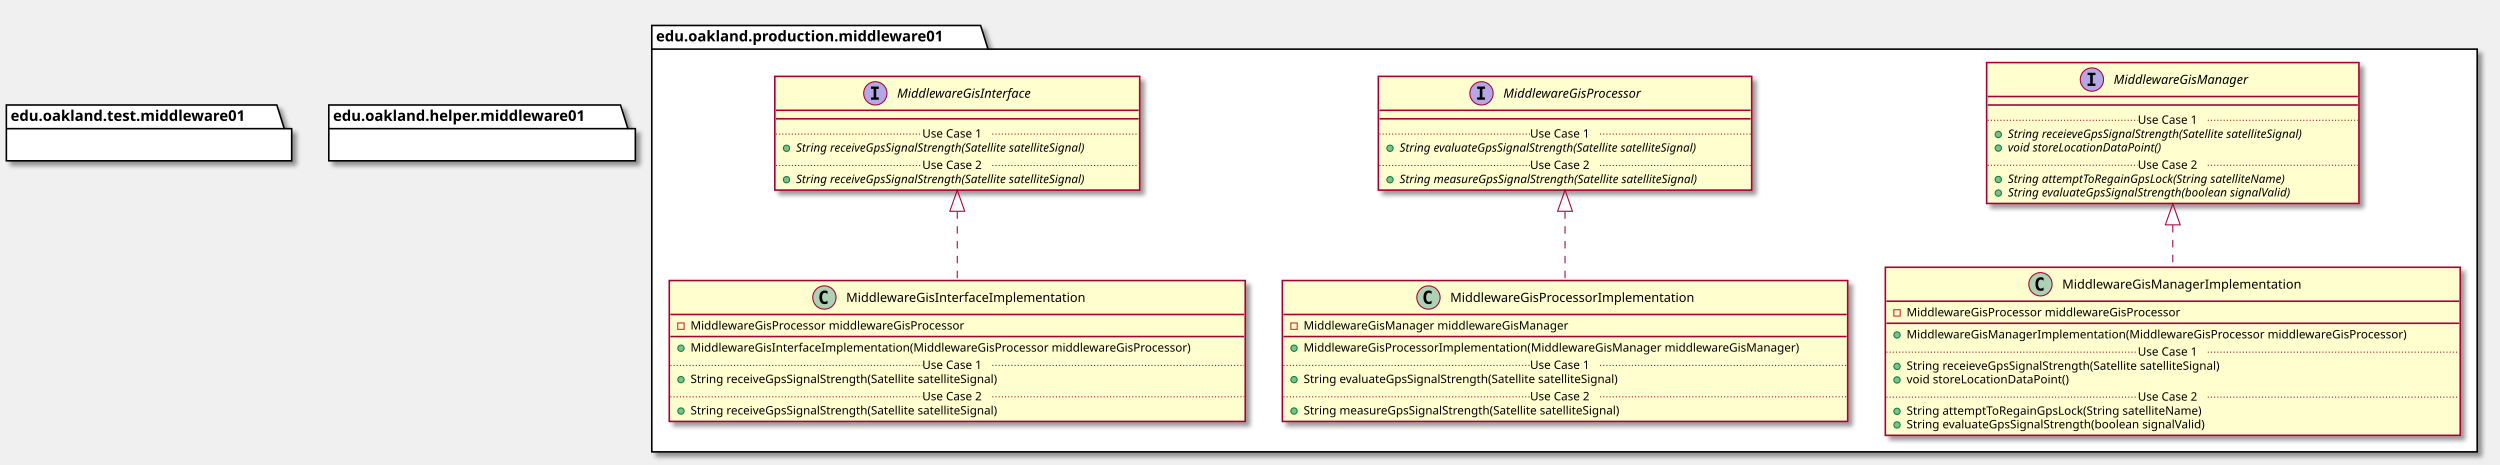
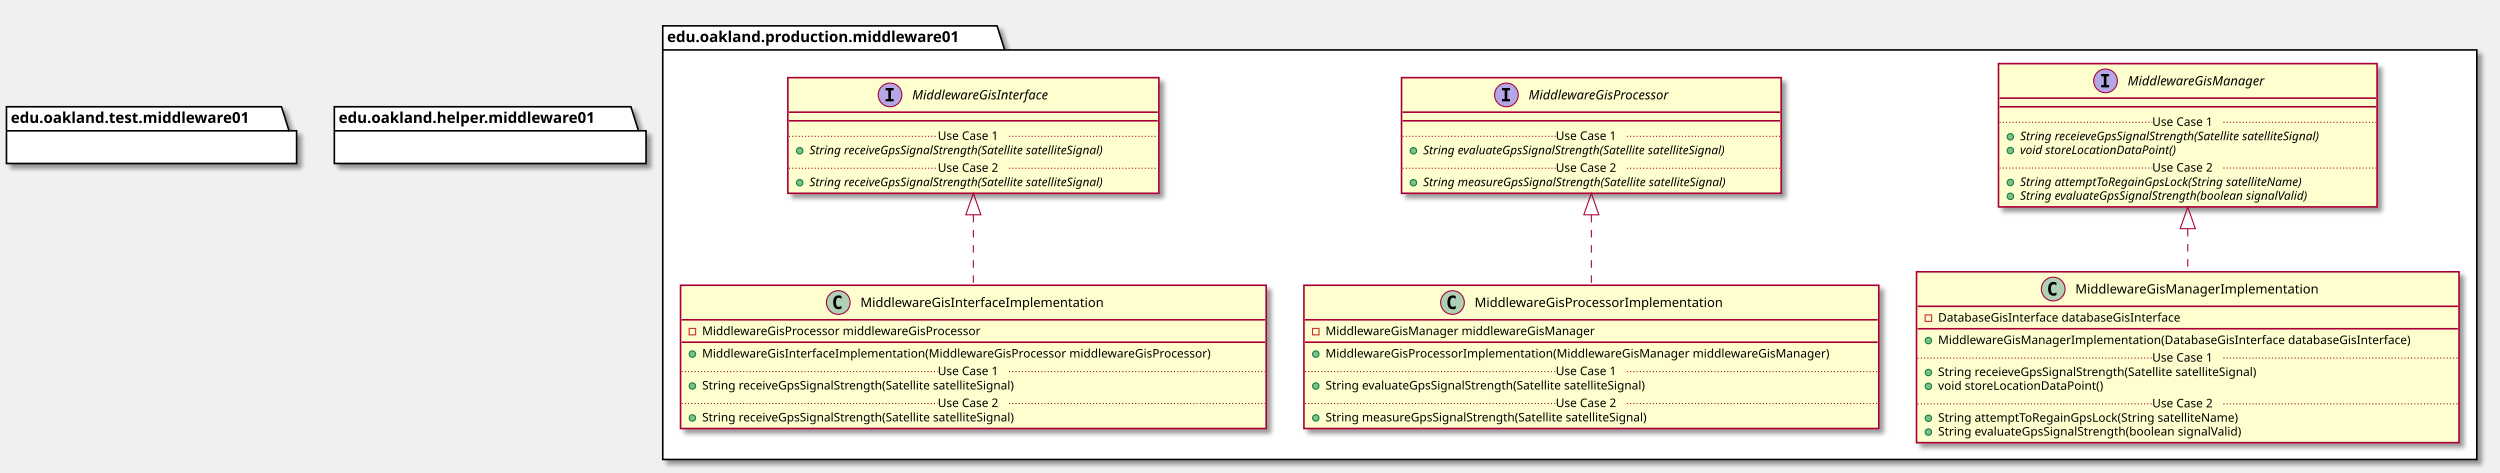
- <svg xmlns="http://www.w3.org/2000/svg" contentScriptType="application/ecmascript" contentStyleType="text/css" height="438px" preserveAspectRatio="none" style="width:2357px;height:438px;" version="1.1" viewBox="0 0 2357 438" width="2357px" zoomAndPan="magnify">
+ <svg xmlns="http://www.w3.org/2000/svg" contentScriptType="application/ecmascript" contentStyleType="text/css" height="438px" preserveAspectRatio="none" style="width:2318px;height:438px;" version="1.1" viewBox="0 0 2318 438" width="2318px" zoomAndPan="magnify">
  <defs>
-     <filter height="300%" id="f8go4pzbs0zt7" width="300%" x="-1" y="-1">
+     <filter height="300%" id="fey8hjuho7hvv" width="300%" x="-1" y="-1">
      <feGaussianBlur result="blurOut" stdDeviation="2.0" />
      <feColorMatrix in="blurOut" result="blurOut2" type="matrix" values="0 0 0 0 0 0 0 0 0 0 0 0 0 0 0 0 0 0 .4 0" />
      <feOffset dx="4.0" dy="4.0" in="blurOut2" result="blurOut3" />
      <feBlend in="SourceGraphic" in2="blurOut3" mode="normal" />
    </filter>
  </defs>
  <g>
-     <polygon fill="#FFFFFF" filter="url(#f8go4pzbs0zt7)" points="614.5,24,924.5,24,931.5,46.297,2335.5,46.297,2335.5,426,614.5,426,614.5,24" style="stroke: #000000; stroke-width: 1.5;" />
+     <polygon fill="#FFFFFF" filter="url(#fey8hjuho7hvv)" points="614.5,24,924.5,24,931.5,46.297,2296.5,46.297,2296.5,426,614.5,426,614.5,24" style="stroke: #000000; stroke-width: 1.5;" />
    <line style="stroke: #000000; stroke-width: 1.5;" x1="614.5" x2="931.5" y1="46.297" y2="46.297" />
    <text fill="#000000" font-family="sans-serif" font-size="14" font-weight="bold" lengthAdjust="spacingAndGlyphs" textLength="304" x="618.5" y="38.995">edu.oakland.production.middleware01</text>
-     <rect fill="#FEFECE" filter="url(#f8go4pzbs0zt7)" height="107.219" id="MiddlewareGisInterface" style="stroke: #A80036; stroke-width: 1.5;" width="344" x="730.5" y="72" />
+     <rect fill="#FEFECE" filter="url(#fey8hjuho7hvv)" height="107.219" id="MiddlewareGisInterface" style="stroke: #A80036; stroke-width: 1.5;" width="344" x="730.5" y="72" />
    <ellipse cx="825.25" cy="88" fill="#B4A7E5" rx="11" ry="11" style="stroke: #A80036; stroke-width: 1.0;" />
    <path d="M821.172,83.766 L821.172,81.609 L828.562,81.609 L828.562,83.766 L826.094,83.766 L826.094,91.844 L828.562,91.844 L828.562,94 L821.172,94 L821.172,91.844 L823.641,91.844 L823.641,83.766 L821.172,83.766 Z " />
    <text fill="#000000" font-family="sans-serif" font-size="12" font-style="italic" lengthAdjust="spacingAndGlyphs" textLength="146" x="845.75" y="92.154">MiddlewareGisInterface</text>
    <line style="stroke: #A80036; stroke-width: 1.5;" x1="731.5" x2="1073.5" y1="104" y2="104" />
    <line style="stroke: #A80036; stroke-width: 1.5;" x1="731.5" x2="1073.5" y1="112" y2="112" />
    <ellipse cx="741.5" cy="139.805" fill="#84BE84" rx="3" ry="3" style="stroke: #038048; stroke-width: 1.0;" />
    <text fill="#000000" font-family="sans-serif" font-size="11" font-style="italic" lengthAdjust="spacingAndGlyphs" textLength="318" x="750.5" y="143.015">String receiveGpsSignalStrength(Satellite satelliteSignal)</text>
    <line style="stroke: #A80036; stroke-width: 1.0; stroke-dasharray: 1.0,2.0;" x1="731.5" x2="869.5" y1="126.402" y2="126.402" />
    <text fill="#000000" font-family="sans-serif" font-size="11" lengthAdjust="spacingAndGlyphs" textLength="66" x="869.5" y="129.71">Use Case 1</text>
    <line style="stroke: #A80036; stroke-width: 1.0; stroke-dasharray: 1.0,2.0;" x1="935.5" x2="1073.5" y1="126.402" y2="126.402" />
    <ellipse cx="741.5" cy="169.414" fill="#84BE84" rx="3" ry="3" style="stroke: #038048; stroke-width: 1.0;" />
    <text fill="#000000" font-family="sans-serif" font-size="11" font-style="italic" lengthAdjust="spacingAndGlyphs" textLength="318" x="750.5" y="172.625">String receiveGpsSignalStrength(Satellite satelliteSignal)</text>
    <line style="stroke: #A80036; stroke-width: 1.0; stroke-dasharray: 1.0,2.0;" x1="731.5" x2="869.5" y1="156.012" y2="156.012" />
    <text fill="#000000" font-family="sans-serif" font-size="11" lengthAdjust="spacingAndGlyphs" textLength="66" x="869.5" y="159.32">Use Case 2</text>
    <line style="stroke: #A80036; stroke-width: 1.0; stroke-dasharray: 1.0,2.0;" x1="935.5" x2="1073.5" y1="156.012" y2="156.012" />
-     <rect fill="#FEFECE" filter="url(#f8go4pzbs0zt7)" height="107.219" id="MiddlewareGisProcessor" style="stroke: #A80036; stroke-width: 1.5;" width="352" x="1299.5" y="72" />
+     <rect fill="#FEFECE" filter="url(#fey8hjuho7hvv)" height="107.219" id="MiddlewareGisProcessor" style="stroke: #A80036; stroke-width: 1.5;" width="352" x="1299.5" y="72" />
    <ellipse cx="1396.75" cy="88" fill="#B4A7E5" rx="11" ry="11" style="stroke: #A80036; stroke-width: 1.0;" />
    <path d="M1392.672,83.766 L1392.672,81.609 L1400.062,81.609 L1400.062,83.766 L1397.594,83.766 L1397.594,91.844 L1400.062,91.844 L1400.062,94 L1392.672,94 L1392.672,91.844 L1395.141,91.844 L1395.141,83.766 L1392.672,83.766 Z " />
    <text fill="#000000" font-family="sans-serif" font-size="12" font-style="italic" lengthAdjust="spacingAndGlyphs" textLength="149" x="1417.25" y="92.154">MiddlewareGisProcessor</text>
    <line style="stroke: #A80036; stroke-width: 1.5;" x1="1300.5" x2="1650.5" y1="104" y2="104" />
    <line style="stroke: #A80036; stroke-width: 1.5;" x1="1300.5" x2="1650.5" y1="112" y2="112" />
    <ellipse cx="1310.5" cy="139.805" fill="#84BE84" rx="3" ry="3" style="stroke: #038048; stroke-width: 1.0;" />
    <text fill="#000000" font-family="sans-serif" font-size="11" font-style="italic" lengthAdjust="spacingAndGlyphs" textLength="325" x="1319.5" y="143.015">String evaluateGpsSignalStrength(Satellite satelliteSignal)</text>
    <line style="stroke: #A80036; stroke-width: 1.0; stroke-dasharray: 1.0,2.0;" x1="1300.5" x2="1442.5" y1="126.402" y2="126.402" />
    <text fill="#000000" font-family="sans-serif" font-size="11" lengthAdjust="spacingAndGlyphs" textLength="66" x="1442.5" y="129.71">Use Case 1</text>
    <line style="stroke: #A80036; stroke-width: 1.0; stroke-dasharray: 1.0,2.0;" x1="1508.5" x2="1650.5" y1="126.402" y2="126.402" />
    <ellipse cx="1310.5" cy="169.414" fill="#84BE84" rx="3" ry="3" style="stroke: #038048; stroke-width: 1.0;" />
    <text fill="#000000" font-family="sans-serif" font-size="11" font-style="italic" lengthAdjust="spacingAndGlyphs" textLength="326" x="1319.5" y="172.625">String measureGpsSignalStrength(Satellite satelliteSignal)</text>
    <line style="stroke: #A80036; stroke-width: 1.0; stroke-dasharray: 1.0,2.0;" x1="1300.5" x2="1442.5" y1="156.012" y2="156.012" />
    <text fill="#000000" font-family="sans-serif" font-size="11" lengthAdjust="spacingAndGlyphs" textLength="66" x="1442.5" y="159.32">Use Case 2</text>
    <line style="stroke: #A80036; stroke-width: 1.0; stroke-dasharray: 1.0,2.0;" x1="1508.5" x2="1650.5" y1="156.012" y2="156.012" />
-     <rect fill="#FEFECE" filter="url(#f8go4pzbs0zt7)" height="132.828" id="MiddlewareGisManager" style="stroke: #A80036; stroke-width: 1.5;" width="351" x="1873" y="59" />
-     <ellipse cx="1972.25" cy="75" fill="#B4A7E5" rx="11" ry="11" style="stroke: #A80036; stroke-width: 1.0;" />
-     <path d="M1968.172,70.766 L1968.172,68.609 L1975.562,68.609 L1975.562,70.766 L1973.094,70.766 L1973.094,78.844 L1975.562,78.844 L1975.562,81 L1968.172,81 L1968.172,78.844 L1970.641,78.844 L1970.641,70.766 L1968.172,70.766 Z " />
-     <text fill="#000000" font-family="sans-serif" font-size="12" font-style="italic" lengthAdjust="spacingAndGlyphs" textLength="144" x="1992.75" y="79.154">MiddlewareGisManager</text>
-     <line style="stroke: #A80036; stroke-width: 1.5;" x1="1874" x2="2223" y1="91" y2="91" />
-     <line style="stroke: #A80036; stroke-width: 1.5;" x1="1874" x2="2223" y1="99" y2="99" />
-     <ellipse cx="1884" cy="126.805" fill="#84BE84" rx="3" ry="3" style="stroke: #038048; stroke-width: 1.0;" />
-     <text fill="#000000" font-family="sans-serif" font-size="11" font-style="italic" lengthAdjust="spacingAndGlyphs" textLength="325" x="1893" y="130.015">String receieveGpsSignalStrength(Satellite satelliteSignal)</text>
-     <ellipse cx="1884" cy="139.609" fill="#84BE84" rx="3" ry="3" style="stroke: #038048; stroke-width: 1.0;" />
-     <text fill="#000000" font-family="sans-serif" font-size="11" font-style="italic" lengthAdjust="spacingAndGlyphs" textLength="166" x="1893" y="142.82">void storeLocationDataPoint()</text>
-     <line style="stroke: #A80036; stroke-width: 1.0; stroke-dasharray: 1.0,2.0;" x1="1874" x2="2015.5" y1="113.402" y2="113.402" />
-     <text fill="#000000" font-family="sans-serif" font-size="11" lengthAdjust="spacingAndGlyphs" textLength="66" x="2015.5" y="116.71">Use Case 1</text>
-     <line style="stroke: #A80036; stroke-width: 1.0; stroke-dasharray: 1.0,2.0;" x1="2081.5" x2="2223" y1="113.402" y2="113.402" />
-     <ellipse cx="1884" cy="169.219" fill="#84BE84" rx="3" ry="3" style="stroke: #038048; stroke-width: 1.0;" />
-     <text fill="#000000" font-family="sans-serif" font-size="11" font-style="italic" lengthAdjust="spacingAndGlyphs" textLength="303" x="1893" y="172.429">String attemptToRegainGpsLock(String satelliteName)</text>
-     <ellipse cx="1884" cy="182.023" fill="#84BE84" rx="3" ry="3" style="stroke: #038048; stroke-width: 1.0;" />
-     <text fill="#000000" font-family="sans-serif" font-size="11" font-style="italic" lengthAdjust="spacingAndGlyphs" textLength="308" x="1893" y="185.234">String evaluateGpsSignalStrength(boolean signalValid)</text>
-     <line style="stroke: #A80036; stroke-width: 1.0; stroke-dasharray: 1.0,2.0;" x1="1874" x2="2015.5" y1="155.816" y2="155.816" />
-     <text fill="#000000" font-family="sans-serif" font-size="11" lengthAdjust="spacingAndGlyphs" textLength="66" x="2015.5" y="159.125">Use Case 2</text>
-     <line style="stroke: #A80036; stroke-width: 1.0; stroke-dasharray: 1.0,2.0;" x1="2081.5" x2="2223" y1="155.816" y2="155.816" />
-     <rect fill="#FEFECE" filter="url(#f8go4pzbs0zt7)" height="132.828" id="MiddlewareGisInterfaceImplementation" style="stroke: #A80036; stroke-width: 1.5;" width="543" x="631" y="264.5" />
+     <rect fill="#FEFECE" filter="url(#fey8hjuho7hvv)" height="132.828" id="MiddlewareGisManager" style="stroke: #A80036; stroke-width: 1.5;" width="351" x="1853" y="59" />
+     <ellipse cx="1952.25" cy="75" fill="#B4A7E5" rx="11" ry="11" style="stroke: #A80036; stroke-width: 1.0;" />
+     <path d="M1948.172,70.766 L1948.172,68.609 L1955.562,68.609 L1955.562,70.766 L1953.094,70.766 L1953.094,78.844 L1955.562,78.844 L1955.562,81 L1948.172,81 L1948.172,78.844 L1950.641,78.844 L1950.641,70.766 L1948.172,70.766 Z " />
+     <text fill="#000000" font-family="sans-serif" font-size="12" font-style="italic" lengthAdjust="spacingAndGlyphs" textLength="144" x="1972.75" y="79.154">MiddlewareGisManager</text>
+     <line style="stroke: #A80036; stroke-width: 1.5;" x1="1854" x2="2203" y1="91" y2="91" />
+     <line style="stroke: #A80036; stroke-width: 1.5;" x1="1854" x2="2203" y1="99" y2="99" />
+     <ellipse cx="1864" cy="126.805" fill="#84BE84" rx="3" ry="3" style="stroke: #038048; stroke-width: 1.0;" />
+     <text fill="#000000" font-family="sans-serif" font-size="11" font-style="italic" lengthAdjust="spacingAndGlyphs" textLength="325" x="1873" y="130.015">String receieveGpsSignalStrength(Satellite satelliteSignal)</text>
+     <ellipse cx="1864" cy="139.609" fill="#84BE84" rx="3" ry="3" style="stroke: #038048; stroke-width: 1.0;" />
+     <text fill="#000000" font-family="sans-serif" font-size="11" font-style="italic" lengthAdjust="spacingAndGlyphs" textLength="166" x="1873" y="142.82">void storeLocationDataPoint()</text>
+     <line style="stroke: #A80036; stroke-width: 1.0; stroke-dasharray: 1.0,2.0;" x1="1854" x2="1995.5" y1="113.402" y2="113.402" />
+     <text fill="#000000" font-family="sans-serif" font-size="11" lengthAdjust="spacingAndGlyphs" textLength="66" x="1995.5" y="116.71">Use Case 1</text>
+     <line style="stroke: #A80036; stroke-width: 1.0; stroke-dasharray: 1.0,2.0;" x1="2061.5" x2="2203" y1="113.402" y2="113.402" />
+     <ellipse cx="1864" cy="169.219" fill="#84BE84" rx="3" ry="3" style="stroke: #038048; stroke-width: 1.0;" />
+     <text fill="#000000" font-family="sans-serif" font-size="11" font-style="italic" lengthAdjust="spacingAndGlyphs" textLength="303" x="1873" y="172.429">String attemptToRegainGpsLock(String satelliteName)</text>
+     <ellipse cx="1864" cy="182.023" fill="#84BE84" rx="3" ry="3" style="stroke: #038048; stroke-width: 1.0;" />
+     <text fill="#000000" font-family="sans-serif" font-size="11" font-style="italic" lengthAdjust="spacingAndGlyphs" textLength="308" x="1873" y="185.234">String evaluateGpsSignalStrength(boolean signalValid)</text>
+     <line style="stroke: #A80036; stroke-width: 1.0; stroke-dasharray: 1.0,2.0;" x1="1854" x2="1995.5" y1="155.816" y2="155.816" />
+     <text fill="#000000" font-family="sans-serif" font-size="11" lengthAdjust="spacingAndGlyphs" textLength="66" x="1995.5" y="159.125">Use Case 2</text>
+     <line style="stroke: #A80036; stroke-width: 1.0; stroke-dasharray: 1.0,2.0;" x1="2061.5" x2="2203" y1="155.816" y2="155.816" />
+     <rect fill="#FEFECE" filter="url(#fey8hjuho7hvv)" height="132.828" id="MiddlewareGisInterfaceImplementation" style="stroke: #A80036; stroke-width: 1.5;" width="543" x="631" y="264.5" />
    <ellipse cx="777.25" cy="280.5" fill="#ADD1B2" rx="11" ry="11" style="stroke: #A80036; stroke-width: 1.0;" />
    <path d="M780.219,286.141 Q779.641,286.438 779,286.578 Q778.359,286.734 777.656,286.734 Q775.156,286.734 773.828,285.094 Q772.516,283.438 772.516,280.312 Q772.516,277.188 773.828,275.531 Q775.156,273.875 777.656,273.875 Q778.359,273.875 779,274.031 Q779.656,274.188 780.219,274.484 L780.219,277.203 Q779.594,276.625 779,276.359 Q778.406,276.078 777.781,276.078 Q776.438,276.078 775.75,277.156 Q775.062,278.219 775.062,280.312 Q775.062,282.406 775.75,283.484 Q776.438,284.547 777.781,284.547 Q778.406,284.547 779,284.281 Q779.594,284 780.219,283.422 L780.219,286.141 Z " />
    <text fill="#000000" font-family="sans-serif" font-size="12" lengthAdjust="spacingAndGlyphs" textLength="242" x="797.75" y="284.654">MiddlewareGisInterfaceImplementation</text>
    <line style="stroke: #A80036; stroke-width: 1.5;" x1="632" x2="1173" y1="296.5" y2="296.5" />
    <rect fill="none" height="6" style="stroke: #C82930; stroke-width: 1.0;" width="6" x="639" y="304.5" />
    <text fill="#000000" font-family="sans-serif" font-size="11" lengthAdjust="spacingAndGlyphs" textLength="288" x="651" y="310.71">MiddlewareGisProcessor middlewareGisProcessor</text>
    <line style="stroke: #A80036; stroke-width: 1.5;" x1="632" x2="1173" y1="317.305" y2="317.305" />
    <ellipse cx="642" cy="328.305" fill="#84BE84" rx="3" ry="3" style="stroke: #038048; stroke-width: 1.0;" />
    <text fill="#000000" font-family="sans-serif" font-size="11" lengthAdjust="spacingAndGlyphs" textLength="517" x="651" y="331.515">MiddlewareGisInterfaceImplementation(MiddlewareGisProcessor middlewareGisProcessor)</text>
    <ellipse cx="642" cy="357.914" fill="#84BE84" rx="3" ry="3" style="stroke: #038048; stroke-width: 1.0;" />
    <text fill="#000000" font-family="sans-serif" font-size="11" lengthAdjust="spacingAndGlyphs" textLength="324" x="651" y="361.125">String receiveGpsSignalStrength(Satellite satelliteSignal)</text>
    <line style="stroke: #A80036; stroke-width: 1.0; stroke-dasharray: 1.0,2.0;" x1="632" x2="869.5" y1="344.512" y2="344.512" />
    <text fill="#000000" font-family="sans-serif" font-size="11" lengthAdjust="spacingAndGlyphs" textLength="66" x="869.5" y="347.82">Use Case 1</text>
    <line style="stroke: #A80036; stroke-width: 1.0; stroke-dasharray: 1.0,2.0;" x1="935.5" x2="1173" y1="344.512" y2="344.512" />
    <ellipse cx="642" cy="387.523" fill="#84BE84" rx="3" ry="3" style="stroke: #038048; stroke-width: 1.0;" />
    <text fill="#000000" font-family="sans-serif" font-size="11" lengthAdjust="spacingAndGlyphs" textLength="324" x="651" y="390.734">String receiveGpsSignalStrength(Satellite satelliteSignal)</text>
    <line style="stroke: #A80036; stroke-width: 1.0; stroke-dasharray: 1.0,2.0;" x1="632" x2="869.5" y1="374.121" y2="374.121" />
    <text fill="#000000" font-family="sans-serif" font-size="11" lengthAdjust="spacingAndGlyphs" textLength="66" x="869.5" y="377.429">Use Case 2</text>
    <line style="stroke: #A80036; stroke-width: 1.0; stroke-dasharray: 1.0,2.0;" x1="935.5" x2="1173" y1="374.121" y2="374.121" />
-     <rect fill="#FEFECE" filter="url(#f8go4pzbs0zt7)" height="132.828" id="MiddlewareGisProcessorImplementation" style="stroke: #A80036; stroke-width: 1.5;" width="533" x="1209" y="264.5" />
+     <rect fill="#FEFECE" filter="url(#fey8hjuho7hvv)" height="132.828" id="MiddlewareGisProcessorImplementation" style="stroke: #A80036; stroke-width: 1.5;" width="533" x="1209" y="264.5" />
    <ellipse cx="1346.75" cy="280.5" fill="#ADD1B2" rx="11" ry="11" style="stroke: #A80036; stroke-width: 1.0;" />
    <path d="M1349.719,286.141 Q1349.141,286.438 1348.5,286.578 Q1347.859,286.734 1347.156,286.734 Q1344.656,286.734 1343.328,285.094 Q1342.016,283.438 1342.016,280.312 Q1342.016,277.188 1343.328,275.531 Q1344.656,273.875 1347.156,273.875 Q1347.859,273.875 1348.5,274.031 Q1349.156,274.188 1349.719,274.484 L1349.719,277.203 Q1349.094,276.625 1348.5,276.359 Q1347.906,276.078 1347.281,276.078 Q1345.938,276.078 1345.25,277.156 Q1344.562,278.219 1344.562,280.312 Q1344.562,282.406 1345.25,283.484 Q1345.938,284.547 1347.281,284.547 Q1347.906,284.547 1348.5,284.281 Q1349.094,284 1349.719,283.422 L1349.719,286.141 Z " />
    <text fill="#000000" font-family="sans-serif" font-size="12" lengthAdjust="spacingAndGlyphs" textLength="249" x="1367.25" y="284.654">MiddlewareGisProcessorImplementation</text>
    <line style="stroke: #A80036; stroke-width: 1.5;" x1="1210" x2="1741" y1="296.5" y2="296.5" />
    <rect fill="none" height="6" style="stroke: #C82930; stroke-width: 1.0;" width="6" x="1217" y="304.5" />
    <text fill="#000000" font-family="sans-serif" font-size="11" lengthAdjust="spacingAndGlyphs" textLength="270" x="1229" y="310.71">MiddlewareGisManager middlewareGisManager</text>
    <line style="stroke: #A80036; stroke-width: 1.5;" x1="1210" x2="1741" y1="317.305" y2="317.305" />
    <ellipse cx="1220" cy="328.305" fill="#84BE84" rx="3" ry="3" style="stroke: #038048; stroke-width: 1.0;" />
    <text fill="#000000" font-family="sans-serif" font-size="11" lengthAdjust="spacingAndGlyphs" textLength="507" x="1229" y="331.515">MiddlewareGisProcessorImplementation(MiddlewareGisManager middlewareGisManager)</text>
    <ellipse cx="1220" cy="357.914" fill="#84BE84" rx="3" ry="3" style="stroke: #038048; stroke-width: 1.0;" />
    <text fill="#000000" font-family="sans-serif" font-size="11" lengthAdjust="spacingAndGlyphs" textLength="331" x="1229" y="361.125">String evaluateGpsSignalStrength(Satellite satelliteSignal)</text>
    <line style="stroke: #A80036; stroke-width: 1.0; stroke-dasharray: 1.0,2.0;" x1="1210" x2="1442.5" y1="344.512" y2="344.512" />
    <text fill="#000000" font-family="sans-serif" font-size="11" lengthAdjust="spacingAndGlyphs" textLength="66" x="1442.5" y="347.82">Use Case 1</text>
    <line style="stroke: #A80036; stroke-width: 1.0; stroke-dasharray: 1.0,2.0;" x1="1508.5" x2="1741" y1="344.512" y2="344.512" />
    <ellipse cx="1220" cy="387.523" fill="#84BE84" rx="3" ry="3" style="stroke: #038048; stroke-width: 1.0;" />
    <text fill="#000000" font-family="sans-serif" font-size="11" lengthAdjust="spacingAndGlyphs" textLength="334" x="1229" y="390.734">String measureGpsSignalStrength(Satellite satelliteSignal)</text>
    <line style="stroke: #A80036; stroke-width: 1.0; stroke-dasharray: 1.0,2.0;" x1="1210" x2="1442.5" y1="374.121" y2="374.121" />
    <text fill="#000000" font-family="sans-serif" font-size="11" lengthAdjust="spacingAndGlyphs" textLength="66" x="1442.5" y="377.429">Use Case 2</text>
    <line style="stroke: #A80036; stroke-width: 1.0; stroke-dasharray: 1.0,2.0;" x1="1508.5" x2="1741" y1="374.121" y2="374.121" />
-     <rect fill="#FEFECE" filter="url(#f8go4pzbs0zt7)" height="158.438" id="MiddlewareGisManagerImplementation" style="stroke: #A80036; stroke-width: 1.5;" width="542" x="1777.5" y="252" />
-     <ellipse cx="1923.75" cy="268" fill="#ADD1B2" rx="11" ry="11" style="stroke: #A80036; stroke-width: 1.0;" />
-     <path d="M1926.719,273.641 Q1926.141,273.938 1925.5,274.078 Q1924.859,274.234 1924.156,274.234 Q1921.656,274.234 1920.328,272.594 Q1919.016,270.938 1919.016,267.812 Q1919.016,264.688 1920.328,263.031 Q1921.656,261.375 1924.156,261.375 Q1924.859,261.375 1925.5,261.531 Q1926.156,261.688 1926.719,261.984 L1926.719,264.703 Q1926.094,264.125 1925.5,263.859 Q1924.906,263.578 1924.281,263.578 Q1922.938,263.578 1922.25,264.656 Q1921.562,265.719 1921.562,267.812 Q1921.562,269.906 1922.25,270.984 Q1922.938,272.047 1924.281,272.047 Q1924.906,272.047 1925.5,271.781 Q1926.094,271.5 1926.719,270.922 L1926.719,273.641 Z " />
-     <text fill="#000000" font-family="sans-serif" font-size="12" lengthAdjust="spacingAndGlyphs" textLength="241" x="1944.25" y="272.154">MiddlewareGisManagerImplementation</text>
-     <line style="stroke: #A80036; stroke-width: 1.5;" x1="1778.5" x2="2318.5" y1="284" y2="284" />
-     <rect fill="none" height="6" style="stroke: #C82930; stroke-width: 1.0;" width="6" x="1785.5" y="292" />
-     <text fill="#000000" font-family="sans-serif" font-size="11" lengthAdjust="spacingAndGlyphs" textLength="288" x="1797.5" y="298.21">MiddlewareGisProcessor middlewareGisProcessor</text>
-     <line style="stroke: #A80036; stroke-width: 1.5;" x1="1778.5" x2="2318.5" y1="304.805" y2="304.805" />
-     <ellipse cx="1788.5" cy="315.805" fill="#84BE84" rx="3" ry="3" style="stroke: #038048; stroke-width: 1.0;" />
-     <text fill="#000000" font-family="sans-serif" font-size="11" lengthAdjust="spacingAndGlyphs" textLength="516" x="1797.5" y="319.015">MiddlewareGisManagerImplementation(MiddlewareGisProcessor middlewareGisProcessor)</text>
-     <ellipse cx="1788.5" cy="345.414" fill="#84BE84" rx="3" ry="3" style="stroke: #038048; stroke-width: 1.0;" />
-     <text fill="#000000" font-family="sans-serif" font-size="11" lengthAdjust="spacingAndGlyphs" textLength="331" x="1797.5" y="348.625">String receieveGpsSignalStrength(Satellite satelliteSignal)</text>
-     <ellipse cx="1788.5" cy="358.219" fill="#84BE84" rx="3" ry="3" style="stroke: #038048; stroke-width: 1.0;" />
-     <text fill="#000000" font-family="sans-serif" font-size="11" lengthAdjust="spacingAndGlyphs" textLength="166" x="1797.5" y="361.429">void storeLocationDataPoint()</text>
-     <line style="stroke: #A80036; stroke-width: 1.0; stroke-dasharray: 1.0,2.0;" x1="1778.5" x2="2015.5" y1="332.012" y2="332.012" />
-     <text fill="#000000" font-family="sans-serif" font-size="11" lengthAdjust="spacingAndGlyphs" textLength="66" x="2015.5" y="335.32">Use Case 1</text>
-     <line style="stroke: #A80036; stroke-width: 1.0; stroke-dasharray: 1.0,2.0;" x1="2081.5" x2="2318.5" y1="332.012" y2="332.012" />
-     <ellipse cx="1788.5" cy="387.828" fill="#84BE84" rx="3" ry="3" style="stroke: #038048; stroke-width: 1.0;" />
-     <text fill="#000000" font-family="sans-serif" font-size="11" lengthAdjust="spacingAndGlyphs" textLength="306" x="1797.5" y="391.039">String attemptToRegainGpsLock(String satelliteName)</text>
-     <ellipse cx="1788.5" cy="400.633" fill="#84BE84" rx="3" ry="3" style="stroke: #038048; stroke-width: 1.0;" />
-     <text fill="#000000" font-family="sans-serif" font-size="11" lengthAdjust="spacingAndGlyphs" textLength="311" x="1797.5" y="403.843">String evaluateGpsSignalStrength(boolean signalValid)</text>
-     <line style="stroke: #A80036; stroke-width: 1.0; stroke-dasharray: 1.0,2.0;" x1="1778.5" x2="2015.5" y1="374.426" y2="374.426" />
-     <text fill="#000000" font-family="sans-serif" font-size="11" lengthAdjust="spacingAndGlyphs" textLength="66" x="2015.5" y="377.734">Use Case 2</text>
-     <line style="stroke: #A80036; stroke-width: 1.0; stroke-dasharray: 1.0,2.0;" x1="2081.5" x2="2318.5" y1="374.426" y2="374.426" />
-     <polygon fill="#FFFFFF" filter="url(#f8go4pzbs0zt7)" points="6,99,261,99,268,121.297,275,121.297,275,151.594,6,151.594,6,99" style="stroke: #000000; stroke-width: 1.5;" />
+     <rect fill="#FEFECE" filter="url(#fey8hjuho7hvv)" height="158.438" id="MiddlewareGisManagerImplementation" style="stroke: #A80036; stroke-width: 1.5;" width="503" x="1777" y="252" />
+     <ellipse cx="1903.75" cy="268" fill="#ADD1B2" rx="11" ry="11" style="stroke: #A80036; stroke-width: 1.0;" />
+     <path d="M1906.719,273.641 Q1906.141,273.938 1905.5,274.078 Q1904.859,274.234 1904.156,274.234 Q1901.656,274.234 1900.328,272.594 Q1899.016,270.938 1899.016,267.812 Q1899.016,264.688 1900.328,263.031 Q1901.656,261.375 1904.156,261.375 Q1904.859,261.375 1905.5,261.531 Q1906.156,261.688 1906.719,261.984 L1906.719,264.703 Q1906.094,264.125 1905.5,263.859 Q1904.906,263.578 1904.281,263.578 Q1902.938,263.578 1902.25,264.656 Q1901.562,265.719 1901.562,267.812 Q1901.562,269.906 1902.25,270.984 Q1902.938,272.047 1904.281,272.047 Q1904.906,272.047 1905.5,271.781 Q1906.094,271.5 1906.719,270.922 L1906.719,273.641 Z " />
+     <text fill="#000000" font-family="sans-serif" font-size="12" lengthAdjust="spacingAndGlyphs" textLength="241" x="1924.25" y="272.154">MiddlewareGisManagerImplementation</text>
+     <line style="stroke: #A80036; stroke-width: 1.5;" x1="1778" x2="2279" y1="284" y2="284" />
+     <rect fill="none" height="6" style="stroke: #C82930; stroke-width: 1.0;" width="6" x="1785" y="292" />
+     <text fill="#000000" font-family="sans-serif" font-size="11" lengthAdjust="spacingAndGlyphs" textLength="249" x="1797" y="298.21">DatabaseGisInterface databaseGisInterface</text>
+     <line style="stroke: #A80036; stroke-width: 1.5;" x1="1778" x2="2279" y1="304.805" y2="304.805" />
+     <ellipse cx="1788" cy="315.805" fill="#84BE84" rx="3" ry="3" style="stroke: #038048; stroke-width: 1.0;" />
+     <text fill="#000000" font-family="sans-serif" font-size="11" lengthAdjust="spacingAndGlyphs" textLength="477" x="1797" y="319.015">MiddlewareGisManagerImplementation(DatabaseGisInterface databaseGisInterface)</text>
+     <ellipse cx="1788" cy="345.414" fill="#84BE84" rx="3" ry="3" style="stroke: #038048; stroke-width: 1.0;" />
+     <text fill="#000000" font-family="sans-serif" font-size="11" lengthAdjust="spacingAndGlyphs" textLength="331" x="1797" y="348.625">String receieveGpsSignalStrength(Satellite satelliteSignal)</text>
+     <ellipse cx="1788" cy="358.219" fill="#84BE84" rx="3" ry="3" style="stroke: #038048; stroke-width: 1.0;" />
+     <text fill="#000000" font-family="sans-serif" font-size="11" lengthAdjust="spacingAndGlyphs" textLength="166" x="1797" y="361.429">void storeLocationDataPoint()</text>
+     <line style="stroke: #A80036; stroke-width: 1.0; stroke-dasharray: 1.0,2.0;" x1="1778" x2="1995.5" y1="332.012" y2="332.012" />
+     <text fill="#000000" font-family="sans-serif" font-size="11" lengthAdjust="spacingAndGlyphs" textLength="66" x="1995.5" y="335.32">Use Case 1</text>
+     <line style="stroke: #A80036; stroke-width: 1.0; stroke-dasharray: 1.0,2.0;" x1="2061.5" x2="2279" y1="332.012" y2="332.012" />
+     <ellipse cx="1788" cy="387.828" fill="#84BE84" rx="3" ry="3" style="stroke: #038048; stroke-width: 1.0;" />
+     <text fill="#000000" font-family="sans-serif" font-size="11" lengthAdjust="spacingAndGlyphs" textLength="306" x="1797" y="391.039">String attemptToRegainGpsLock(String satelliteName)</text>
+     <ellipse cx="1788" cy="400.633" fill="#84BE84" rx="3" ry="3" style="stroke: #038048; stroke-width: 1.0;" />
+     <text fill="#000000" font-family="sans-serif" font-size="11" lengthAdjust="spacingAndGlyphs" textLength="311" x="1797" y="403.843">String evaluateGpsSignalStrength(boolean signalValid)</text>
+     <line style="stroke: #A80036; stroke-width: 1.0; stroke-dasharray: 1.0,2.0;" x1="1778" x2="1995.5" y1="374.426" y2="374.426" />
+     <text fill="#000000" font-family="sans-serif" font-size="11" lengthAdjust="spacingAndGlyphs" textLength="66" x="1995.5" y="377.734">Use Case 2</text>
+     <line style="stroke: #A80036; stroke-width: 1.0; stroke-dasharray: 1.0,2.0;" x1="2061.5" x2="2279" y1="374.426" y2="374.426" />
+     <polygon fill="#FFFFFF" filter="url(#fey8hjuho7hvv)" points="6,99,261,99,268,121.297,275,121.297,275,151.594,6,151.594,6,99" style="stroke: #000000; stroke-width: 1.5;" />
    <line style="stroke: #000000; stroke-width: 1.5;" x1="6" x2="268" y1="121.297" y2="121.297" />
    <text fill="#000000" font-family="sans-serif" font-size="14" font-weight="bold" lengthAdjust="spacingAndGlyphs" textLength="249" x="10" y="113.995">edu.oakland.test.middleware01</text>
-     <polygon fill="#FFFFFF" filter="url(#f8go4pzbs0zt7)" points="310,99,585,99,592,121.297,599,121.297,599,151.594,310,151.594,310,99" style="stroke: #000000; stroke-width: 1.5;" />
+     <polygon fill="#FFFFFF" filter="url(#fey8hjuho7hvv)" points="310,99,585,99,592,121.297,599,121.297,599,151.594,310,151.594,310,99" style="stroke: #000000; stroke-width: 1.5;" />
    <line style="stroke: #000000; stroke-width: 1.5;" x1="310" x2="592" y1="121.297" y2="121.297" />
    <text fill="#000000" font-family="sans-serif" font-size="14" font-weight="bold" lengthAdjust="spacingAndGlyphs" textLength="269" x="314" y="113.995">edu.oakland.helper.middleware01</text>
    <path d="M902.5,199.26 C902.5,220.53 902.5,243.64 902.5,264.44 " fill="none" id="MiddlewareGisInterface&lt;-MiddlewareGisInterfaceImplementation" style="stroke: #A80036; stroke-width: 1.0; stroke-dasharray: 7.0,7.0;" />
    <polygon fill="none" points="895.5,199.17,902.5,179.17,909.5,199.17,895.5,199.17" style="stroke: #A80036; stroke-width: 1.0;" />
    <path d="M1475.5,199.26 C1475.5,220.53 1475.5,243.64 1475.5,264.44 " fill="none" id="MiddlewareGisProcessor&lt;-MiddlewareGisProcessorImplementation" style="stroke: #A80036; stroke-width: 1.0; stroke-dasharray: 7.0,7.0;" />
    <polygon fill="none" points="1468.5,199.17,1475.5,179.17,1482.5,199.17,1468.5,199.17" style="stroke: #A80036; stroke-width: 1.0;" />
-     <path d="M2048.5,212.22 C2048.5,225.36 2048.5,238.86 2048.5,251.82 " fill="none" id="MiddlewareGisManager&lt;-MiddlewareGisManagerImplementation" style="stroke: #A80036; stroke-width: 1.0; stroke-dasharray: 7.0,7.0;" />
-     <polygon fill="none" points="2041.5,212.01,2048.5,192.01,2055.5,212.01,2041.5,212.01" style="stroke: #A80036; stroke-width: 1.0;" />
+     <path d="M2028.5,212.22 C2028.5,225.36 2028.5,238.86 2028.5,251.82 " fill="none" id="MiddlewareGisManager&lt;-MiddlewareGisManagerImplementation" style="stroke: #A80036; stroke-width: 1.0; stroke-dasharray: 7.0,7.0;" />
+     <polygon fill="none" points="2021.5,212.01,2028.5,192.01,2035.5,212.01,2021.5,212.01" style="stroke: #A80036; stroke-width: 1.0;" />
  </g>
</svg>
